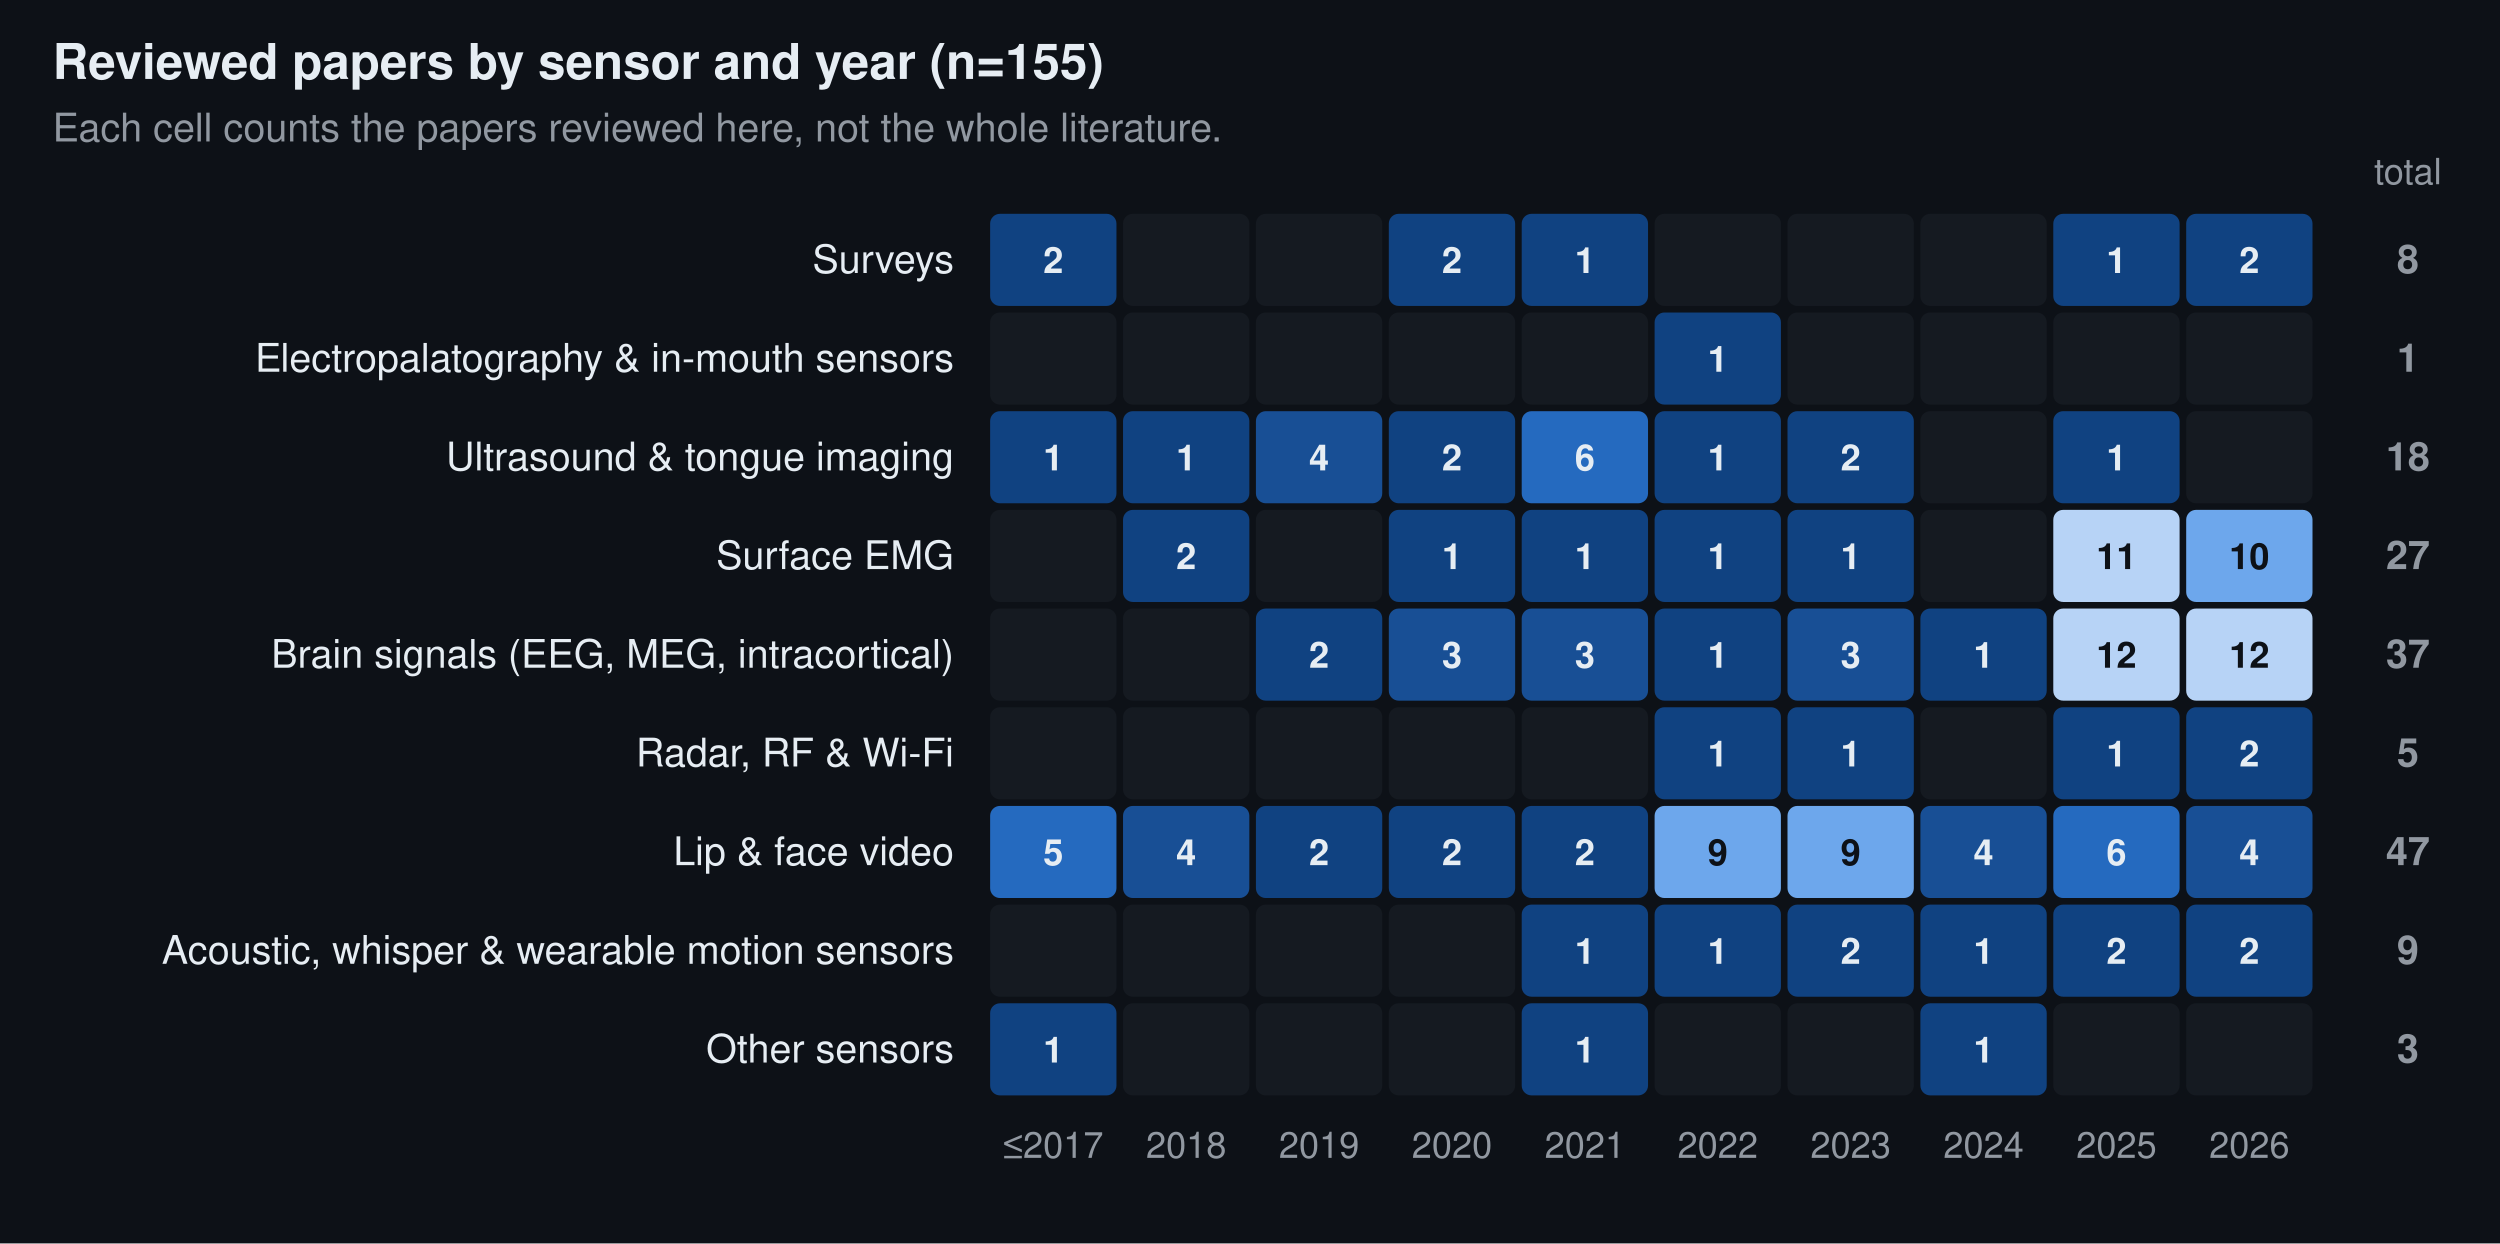
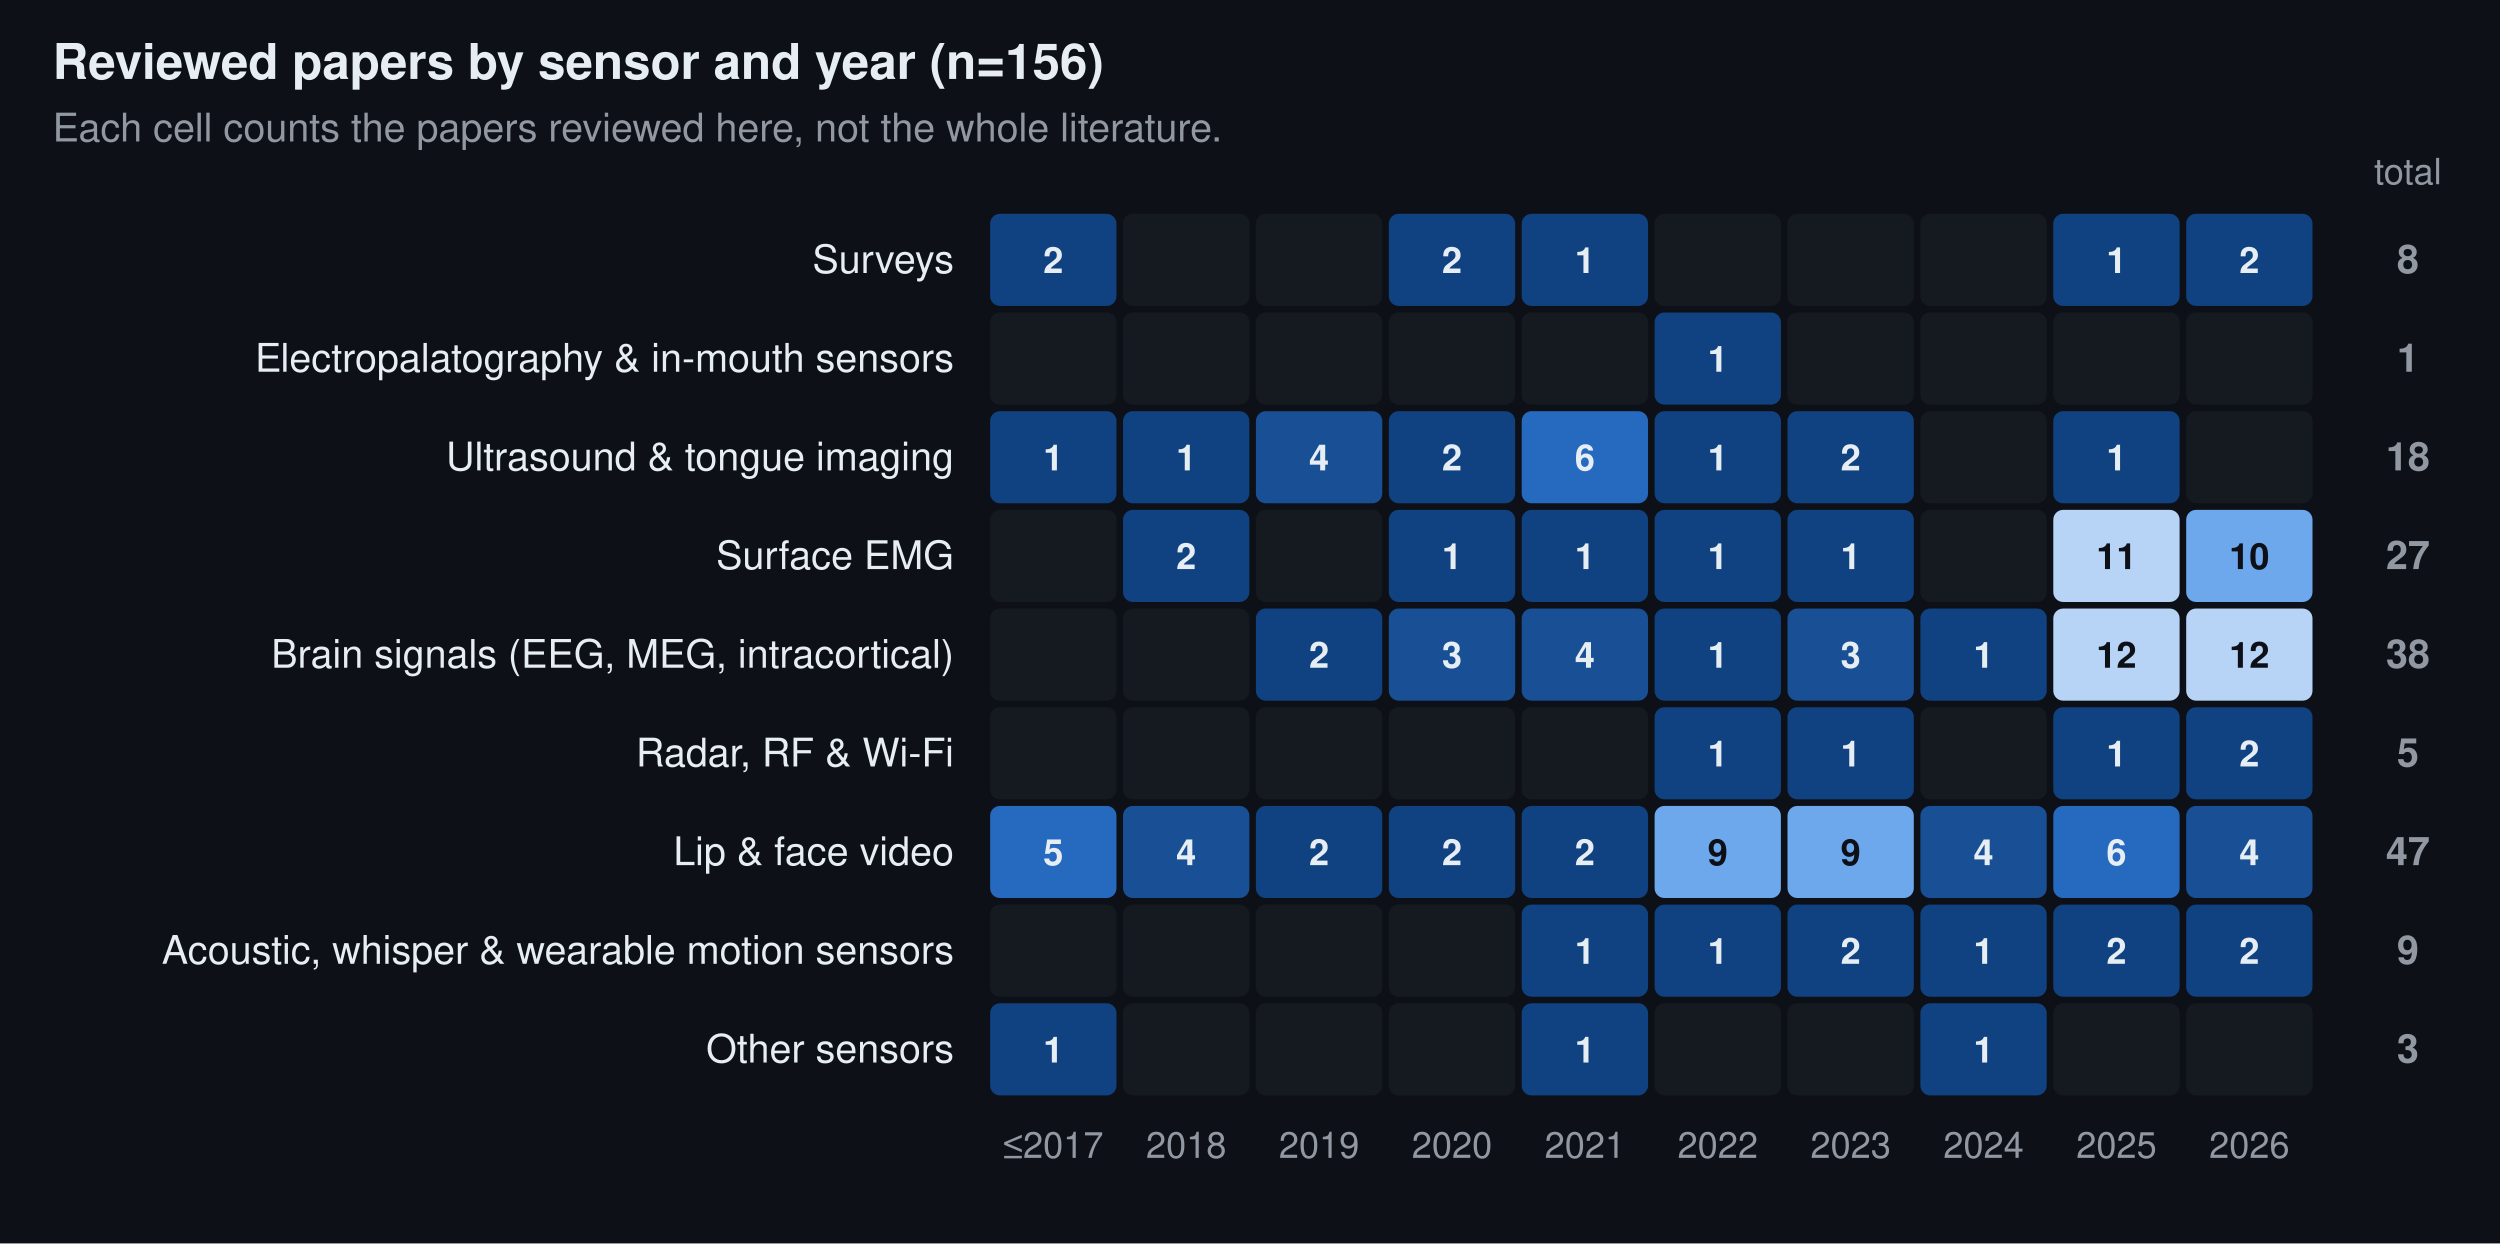
- <svg xmlns="http://www.w3.org/2000/svg" width="760" height="378" viewBox="0 0 760 378" font-family="-apple-system, BlinkMacSystemFont, 'Segoe UI', Helvetica, Arial, sans-serif" role="img" aria-label="Reviewed papers by sensor and year (n=155)">
+ <svg xmlns="http://www.w3.org/2000/svg" width="760" height="378" viewBox="0 0 760 378" font-family="-apple-system, BlinkMacSystemFont, 'Segoe UI', Helvetica, Arial, sans-serif" role="img" aria-label="Reviewed papers by sensor and year (n=156)">
  <rect width="760" height="378" fill="#0d1117" />
-   <text x="16.0" y="24.0" font-size="15" fill="#e6edf3" text-anchor="start" font-weight="600">Reviewed papers by sensor and year (n=155)</text>
+   <text x="16.0" y="24.0" font-size="15" fill="#e6edf3" text-anchor="start" font-weight="600">Reviewed papers by sensor and year (n=156)</text>
  <text x="16.0" y="43.0" font-size="12" fill="#9198a1" text-anchor="start">Each cell counts the papers reviewed here, not the whole literature.</text>
  <text x="320.2" y="352.0" font-size="11" fill="#9198a1" text-anchor="middle">≤2017</text>
  <text x="360.6" y="352.0" font-size="11" fill="#9198a1" text-anchor="middle">2018</text>
  <text x="401.0" y="352.0" font-size="11" fill="#9198a1" text-anchor="middle">2019</text>
  <text x="441.4" y="352.0" font-size="11" fill="#9198a1" text-anchor="middle">2020</text>
  <text x="481.8" y="352.0" font-size="11" fill="#9198a1" text-anchor="middle">2021</text>
  <text x="522.2" y="352.0" font-size="11" fill="#9198a1" text-anchor="middle">2022</text>
  <text x="562.6" y="352.0" font-size="11" fill="#9198a1" text-anchor="middle">2023</text>
  <text x="603.0" y="352.0" font-size="11" fill="#9198a1" text-anchor="middle">2024</text>
  <text x="643.4" y="352.0" font-size="11" fill="#9198a1" text-anchor="middle">2025</text>
  <text x="683.8" y="352.0" font-size="11" fill="#9198a1" text-anchor="middle">2026</text>
  <text x="732.0" y="56.0" font-size="11" fill="#9198a1" text-anchor="middle">total</text>
  <text x="290.0" y="83.0" font-size="12" fill="#e6edf3" text-anchor="end">Surveys</text>
  <rect x="301.0" y="65.0" width="38.4" height="28.0" rx="3" fill="#104281" />
  <text x="320.2" y="83.0" font-size="11" fill="#e6edf3" text-anchor="middle" font-weight="600">2</text>
  <rect x="341.4" y="65.0" width="38.4" height="28.0" rx="3" fill="#151a21" />
  <rect x="381.8" y="65.0" width="38.4" height="28.0" rx="3" fill="#151a21" />
  <rect x="422.2" y="65.0" width="38.4" height="28.0" rx="3" fill="#104281" />
  <text x="441.4" y="83.0" font-size="11" fill="#e6edf3" text-anchor="middle" font-weight="600">2</text>
  <rect x="462.6" y="65.0" width="38.4" height="28.0" rx="3" fill="#104281" />
  <text x="481.8" y="83.0" font-size="11" fill="#e6edf3" text-anchor="middle" font-weight="600">1</text>
  <rect x="503.0" y="65.0" width="38.4" height="28.0" rx="3" fill="#151a21" />
  <rect x="543.4" y="65.0" width="38.4" height="28.0" rx="3" fill="#151a21" />
  <rect x="583.8" y="65.0" width="38.4" height="28.0" rx="3" fill="#151a21" />
  <rect x="624.2" y="65.0" width="38.4" height="28.0" rx="3" fill="#104281" />
  <text x="643.4" y="83.0" font-size="11" fill="#e6edf3" text-anchor="middle" font-weight="600">1</text>
  <rect x="664.6" y="65.0" width="38.4" height="28.0" rx="3" fill="#104281" />
  <text x="683.8" y="83.0" font-size="11" fill="#e6edf3" text-anchor="middle" font-weight="600">2</text>
  <text x="732.0" y="83.0" font-size="12" fill="#9198a1" text-anchor="middle" font-weight="600">8</text>
  <text x="290.0" y="113.0" font-size="12" fill="#e6edf3" text-anchor="end">Electropalatography &amp; in-mouth sensors</text>
  <rect x="301.0" y="95.0" width="38.4" height="28.0" rx="3" fill="#151a21" />
  <rect x="341.4" y="95.0" width="38.4" height="28.0" rx="3" fill="#151a21" />
  <rect x="381.8" y="95.0" width="38.4" height="28.0" rx="3" fill="#151a21" />
  <rect x="422.2" y="95.0" width="38.4" height="28.0" rx="3" fill="#151a21" />
  <rect x="462.6" y="95.0" width="38.4" height="28.0" rx="3" fill="#151a21" />
  <rect x="503.0" y="95.0" width="38.4" height="28.0" rx="3" fill="#104281" />
  <text x="522.2" y="113.0" font-size="11" fill="#e6edf3" text-anchor="middle" font-weight="600">1</text>
  <rect x="543.4" y="95.0" width="38.4" height="28.0" rx="3" fill="#151a21" />
  <rect x="583.8" y="95.0" width="38.4" height="28.0" rx="3" fill="#151a21" />
  <rect x="624.2" y="95.0" width="38.4" height="28.0" rx="3" fill="#151a21" />
  <rect x="664.6" y="95.0" width="38.4" height="28.0" rx="3" fill="#151a21" />
  <text x="732.0" y="113.0" font-size="12" fill="#9198a1" text-anchor="middle" font-weight="600">1</text>
  <text x="290.0" y="143.0" font-size="12" fill="#e6edf3" text-anchor="end">Ultrasound &amp; tongue imaging</text>
  <rect x="301.0" y="125.0" width="38.4" height="28.0" rx="3" fill="#104281" />
  <text x="320.2" y="143.0" font-size="11" fill="#e6edf3" text-anchor="middle" font-weight="600">1</text>
  <rect x="341.4" y="125.0" width="38.4" height="28.0" rx="3" fill="#104281" />
  <text x="360.6" y="143.0" font-size="11" fill="#e6edf3" text-anchor="middle" font-weight="600">1</text>
  <rect x="381.8" y="125.0" width="38.4" height="28.0" rx="3" fill="#184f95" />
  <text x="401.0" y="143.0" font-size="11" fill="#e6edf3" text-anchor="middle" font-weight="600">4</text>
  <rect x="422.2" y="125.0" width="38.4" height="28.0" rx="3" fill="#104281" />
  <text x="441.4" y="143.0" font-size="11" fill="#e6edf3" text-anchor="middle" font-weight="600">2</text>
  <rect x="462.6" y="125.0" width="38.4" height="28.0" rx="3" fill="#256abf" />
  <text x="481.8" y="143.0" font-size="11" fill="#e6edf3" text-anchor="middle" font-weight="600">6</text>
  <rect x="503.0" y="125.0" width="38.4" height="28.0" rx="3" fill="#104281" />
  <text x="522.2" y="143.0" font-size="11" fill="#e6edf3" text-anchor="middle" font-weight="600">1</text>
  <rect x="543.4" y="125.0" width="38.4" height="28.0" rx="3" fill="#104281" />
  <text x="562.6" y="143.0" font-size="11" fill="#e6edf3" text-anchor="middle" font-weight="600">2</text>
  <rect x="583.8" y="125.0" width="38.4" height="28.0" rx="3" fill="#151a21" />
  <rect x="624.2" y="125.0" width="38.4" height="28.0" rx="3" fill="#104281" />
  <text x="643.4" y="143.0" font-size="11" fill="#e6edf3" text-anchor="middle" font-weight="600">1</text>
  <rect x="664.6" y="125.0" width="38.4" height="28.0" rx="3" fill="#151a21" />
  <text x="732.0" y="143.0" font-size="12" fill="#9198a1" text-anchor="middle" font-weight="600">18</text>
  <text x="290.0" y="173.0" font-size="12" fill="#e6edf3" text-anchor="end">Surface EMG</text>
  <rect x="301.0" y="155.0" width="38.4" height="28.0" rx="3" fill="#151a21" />
  <rect x="341.4" y="155.0" width="38.4" height="28.0" rx="3" fill="#104281" />
  <text x="360.6" y="173.0" font-size="11" fill="#e6edf3" text-anchor="middle" font-weight="600">2</text>
  <rect x="381.8" y="155.0" width="38.4" height="28.0" rx="3" fill="#151a21" />
  <rect x="422.2" y="155.0" width="38.4" height="28.0" rx="3" fill="#104281" />
  <text x="441.4" y="173.0" font-size="11" fill="#e6edf3" text-anchor="middle" font-weight="600">1</text>
  <rect x="462.6" y="155.0" width="38.4" height="28.0" rx="3" fill="#104281" />
  <text x="481.8" y="173.0" font-size="11" fill="#e6edf3" text-anchor="middle" font-weight="600">1</text>
  <rect x="503.0" y="155.0" width="38.4" height="28.0" rx="3" fill="#104281" />
  <text x="522.2" y="173.0" font-size="11" fill="#e6edf3" text-anchor="middle" font-weight="600">1</text>
  <rect x="543.4" y="155.0" width="38.4" height="28.0" rx="3" fill="#104281" />
  <text x="562.6" y="173.0" font-size="11" fill="#e6edf3" text-anchor="middle" font-weight="600">1</text>
  <rect x="583.8" y="155.0" width="38.4" height="28.0" rx="3" fill="#151a21" />
  <rect x="624.2" y="155.0" width="38.4" height="28.0" rx="3" fill="#b7d3f6" />
  <text x="643.4" y="173.0" font-size="11" fill="#0d1117" text-anchor="middle" font-weight="600">11</text>
  <rect x="664.6" y="155.0" width="38.4" height="28.0" rx="3" fill="#6da7ec" />
  <text x="683.8" y="173.0" font-size="11" fill="#0d1117" text-anchor="middle" font-weight="600">10</text>
  <text x="732.0" y="173.0" font-size="12" fill="#9198a1" text-anchor="middle" font-weight="600">27</text>
  <text x="290.0" y="203.0" font-size="12" fill="#e6edf3" text-anchor="end">Brain signals (EEG, MEG, intracortical)</text>
  <rect x="301.0" y="185.0" width="38.4" height="28.0" rx="3" fill="#151a21" />
  <rect x="341.4" y="185.0" width="38.4" height="28.0" rx="3" fill="#151a21" />
  <rect x="381.8" y="185.0" width="38.4" height="28.0" rx="3" fill="#104281" />
  <text x="401.0" y="203.0" font-size="11" fill="#e6edf3" text-anchor="middle" font-weight="600">2</text>
  <rect x="422.2" y="185.0" width="38.4" height="28.0" rx="3" fill="#184f95" />
  <text x="441.4" y="203.0" font-size="11" fill="#e6edf3" text-anchor="middle" font-weight="600">3</text>
  <rect x="462.6" y="185.0" width="38.4" height="28.0" rx="3" fill="#184f95" />
-   <text x="481.8" y="203.0" font-size="11" fill="#e6edf3" text-anchor="middle" font-weight="600">3</text>
+   <text x="481.8" y="203.0" font-size="11" fill="#e6edf3" text-anchor="middle" font-weight="600">4</text>
  <rect x="503.0" y="185.0" width="38.4" height="28.0" rx="3" fill="#104281" />
  <text x="522.2" y="203.0" font-size="11" fill="#e6edf3" text-anchor="middle" font-weight="600">1</text>
  <rect x="543.4" y="185.0" width="38.4" height="28.0" rx="3" fill="#184f95" />
  <text x="562.6" y="203.0" font-size="11" fill="#e6edf3" text-anchor="middle" font-weight="600">3</text>
  <rect x="583.8" y="185.0" width="38.4" height="28.0" rx="3" fill="#104281" />
  <text x="603.0" y="203.0" font-size="11" fill="#e6edf3" text-anchor="middle" font-weight="600">1</text>
  <rect x="624.2" y="185.0" width="38.4" height="28.0" rx="3" fill="#b7d3f6" />
  <text x="643.4" y="203.0" font-size="11" fill="#0d1117" text-anchor="middle" font-weight="600">12</text>
  <rect x="664.6" y="185.0" width="38.4" height="28.0" rx="3" fill="#b7d3f6" />
  <text x="683.8" y="203.0" font-size="11" fill="#0d1117" text-anchor="middle" font-weight="600">12</text>
-   <text x="732.0" y="203.0" font-size="12" fill="#9198a1" text-anchor="middle" font-weight="600">37</text>
+   <text x="732.0" y="203.0" font-size="12" fill="#9198a1" text-anchor="middle" font-weight="600">38</text>
  <text x="290.0" y="233.0" font-size="12" fill="#e6edf3" text-anchor="end">Radar, RF &amp; Wi-Fi</text>
  <rect x="301.0" y="215.0" width="38.4" height="28.0" rx="3" fill="#151a21" />
  <rect x="341.4" y="215.0" width="38.4" height="28.0" rx="3" fill="#151a21" />
  <rect x="381.8" y="215.0" width="38.4" height="28.0" rx="3" fill="#151a21" />
  <rect x="422.2" y="215.0" width="38.4" height="28.0" rx="3" fill="#151a21" />
  <rect x="462.6" y="215.0" width="38.4" height="28.0" rx="3" fill="#151a21" />
  <rect x="503.0" y="215.0" width="38.4" height="28.0" rx="3" fill="#104281" />
  <text x="522.2" y="233.0" font-size="11" fill="#e6edf3" text-anchor="middle" font-weight="600">1</text>
  <rect x="543.4" y="215.0" width="38.4" height="28.0" rx="3" fill="#104281" />
  <text x="562.6" y="233.0" font-size="11" fill="#e6edf3" text-anchor="middle" font-weight="600">1</text>
  <rect x="583.8" y="215.0" width="38.4" height="28.0" rx="3" fill="#151a21" />
  <rect x="624.2" y="215.0" width="38.4" height="28.0" rx="3" fill="#104281" />
  <text x="643.4" y="233.0" font-size="11" fill="#e6edf3" text-anchor="middle" font-weight="600">1</text>
  <rect x="664.6" y="215.0" width="38.4" height="28.0" rx="3" fill="#104281" />
  <text x="683.8" y="233.0" font-size="11" fill="#e6edf3" text-anchor="middle" font-weight="600">2</text>
  <text x="732.0" y="233.0" font-size="12" fill="#9198a1" text-anchor="middle" font-weight="600">5</text>
  <text x="290.0" y="263.0" font-size="12" fill="#e6edf3" text-anchor="end">Lip &amp; face video</text>
  <rect x="301.0" y="245.0" width="38.4" height="28.0" rx="3" fill="#256abf" />
  <text x="320.2" y="263.0" font-size="11" fill="#e6edf3" text-anchor="middle" font-weight="600">5</text>
  <rect x="341.4" y="245.0" width="38.4" height="28.0" rx="3" fill="#184f95" />
  <text x="360.6" y="263.0" font-size="11" fill="#e6edf3" text-anchor="middle" font-weight="600">4</text>
  <rect x="381.8" y="245.0" width="38.4" height="28.0" rx="3" fill="#104281" />
  <text x="401.0" y="263.0" font-size="11" fill="#e6edf3" text-anchor="middle" font-weight="600">2</text>
  <rect x="422.2" y="245.0" width="38.4" height="28.0" rx="3" fill="#104281" />
  <text x="441.4" y="263.0" font-size="11" fill="#e6edf3" text-anchor="middle" font-weight="600">2</text>
  <rect x="462.6" y="245.0" width="38.4" height="28.0" rx="3" fill="#104281" />
  <text x="481.8" y="263.0" font-size="11" fill="#e6edf3" text-anchor="middle" font-weight="600">2</text>
  <rect x="503.0" y="245.0" width="38.4" height="28.0" rx="3" fill="#6da7ec" />
  <text x="522.2" y="263.0" font-size="11" fill="#0d1117" text-anchor="middle" font-weight="600">9</text>
  <rect x="543.4" y="245.0" width="38.4" height="28.0" rx="3" fill="#6da7ec" />
  <text x="562.6" y="263.0" font-size="11" fill="#0d1117" text-anchor="middle" font-weight="600">9</text>
  <rect x="583.8" y="245.0" width="38.4" height="28.0" rx="3" fill="#184f95" />
  <text x="603.0" y="263.0" font-size="11" fill="#e6edf3" text-anchor="middle" font-weight="600">4</text>
  <rect x="624.2" y="245.0" width="38.4" height="28.0" rx="3" fill="#256abf" />
  <text x="643.4" y="263.0" font-size="11" fill="#e6edf3" text-anchor="middle" font-weight="600">6</text>
  <rect x="664.6" y="245.0" width="38.4" height="28.0" rx="3" fill="#184f95" />
  <text x="683.8" y="263.0" font-size="11" fill="#e6edf3" text-anchor="middle" font-weight="600">4</text>
  <text x="732.0" y="263.0" font-size="12" fill="#9198a1" text-anchor="middle" font-weight="600">47</text>
  <text x="290.0" y="293.0" font-size="12" fill="#e6edf3" text-anchor="end">Acoustic, whisper &amp; wearable motion sensors</text>
  <rect x="301.0" y="275.0" width="38.4" height="28.0" rx="3" fill="#151a21" />
  <rect x="341.4" y="275.0" width="38.4" height="28.0" rx="3" fill="#151a21" />
  <rect x="381.8" y="275.0" width="38.4" height="28.0" rx="3" fill="#151a21" />
  <rect x="422.2" y="275.0" width="38.4" height="28.0" rx="3" fill="#151a21" />
  <rect x="462.6" y="275.0" width="38.4" height="28.0" rx="3" fill="#104281" />
  <text x="481.8" y="293.0" font-size="11" fill="#e6edf3" text-anchor="middle" font-weight="600">1</text>
  <rect x="503.0" y="275.0" width="38.4" height="28.0" rx="3" fill="#104281" />
  <text x="522.2" y="293.0" font-size="11" fill="#e6edf3" text-anchor="middle" font-weight="600">1</text>
  <rect x="543.4" y="275.0" width="38.4" height="28.0" rx="3" fill="#104281" />
  <text x="562.6" y="293.0" font-size="11" fill="#e6edf3" text-anchor="middle" font-weight="600">2</text>
  <rect x="583.8" y="275.0" width="38.4" height="28.0" rx="3" fill="#104281" />
  <text x="603.0" y="293.0" font-size="11" fill="#e6edf3" text-anchor="middle" font-weight="600">1</text>
  <rect x="624.2" y="275.0" width="38.4" height="28.0" rx="3" fill="#104281" />
  <text x="643.4" y="293.0" font-size="11" fill="#e6edf3" text-anchor="middle" font-weight="600">2</text>
  <rect x="664.6" y="275.0" width="38.4" height="28.0" rx="3" fill="#104281" />
  <text x="683.8" y="293.0" font-size="11" fill="#e6edf3" text-anchor="middle" font-weight="600">2</text>
  <text x="732.0" y="293.0" font-size="12" fill="#9198a1" text-anchor="middle" font-weight="600">9</text>
  <text x="290.0" y="323.0" font-size="12" fill="#e6edf3" text-anchor="end">Other sensors</text>
  <rect x="301.0" y="305.0" width="38.4" height="28.0" rx="3" fill="#104281" />
  <text x="320.2" y="323.0" font-size="11" fill="#e6edf3" text-anchor="middle" font-weight="600">1</text>
  <rect x="341.4" y="305.0" width="38.4" height="28.0" rx="3" fill="#151a21" />
  <rect x="381.8" y="305.0" width="38.4" height="28.0" rx="3" fill="#151a21" />
  <rect x="422.2" y="305.0" width="38.4" height="28.0" rx="3" fill="#151a21" />
  <rect x="462.6" y="305.0" width="38.4" height="28.0" rx="3" fill="#104281" />
  <text x="481.8" y="323.0" font-size="11" fill="#e6edf3" text-anchor="middle" font-weight="600">1</text>
  <rect x="503.0" y="305.0" width="38.4" height="28.0" rx="3" fill="#151a21" />
  <rect x="543.4" y="305.0" width="38.4" height="28.0" rx="3" fill="#151a21" />
  <rect x="583.8" y="305.0" width="38.4" height="28.0" rx="3" fill="#104281" />
  <text x="603.0" y="323.0" font-size="11" fill="#e6edf3" text-anchor="middle" font-weight="600">1</text>
  <rect x="624.2" y="305.0" width="38.4" height="28.0" rx="3" fill="#151a21" />
  <rect x="664.6" y="305.0" width="38.4" height="28.0" rx="3" fill="#151a21" />
  <text x="732.0" y="323.0" font-size="12" fill="#9198a1" text-anchor="middle" font-weight="600">3</text>
</svg>
